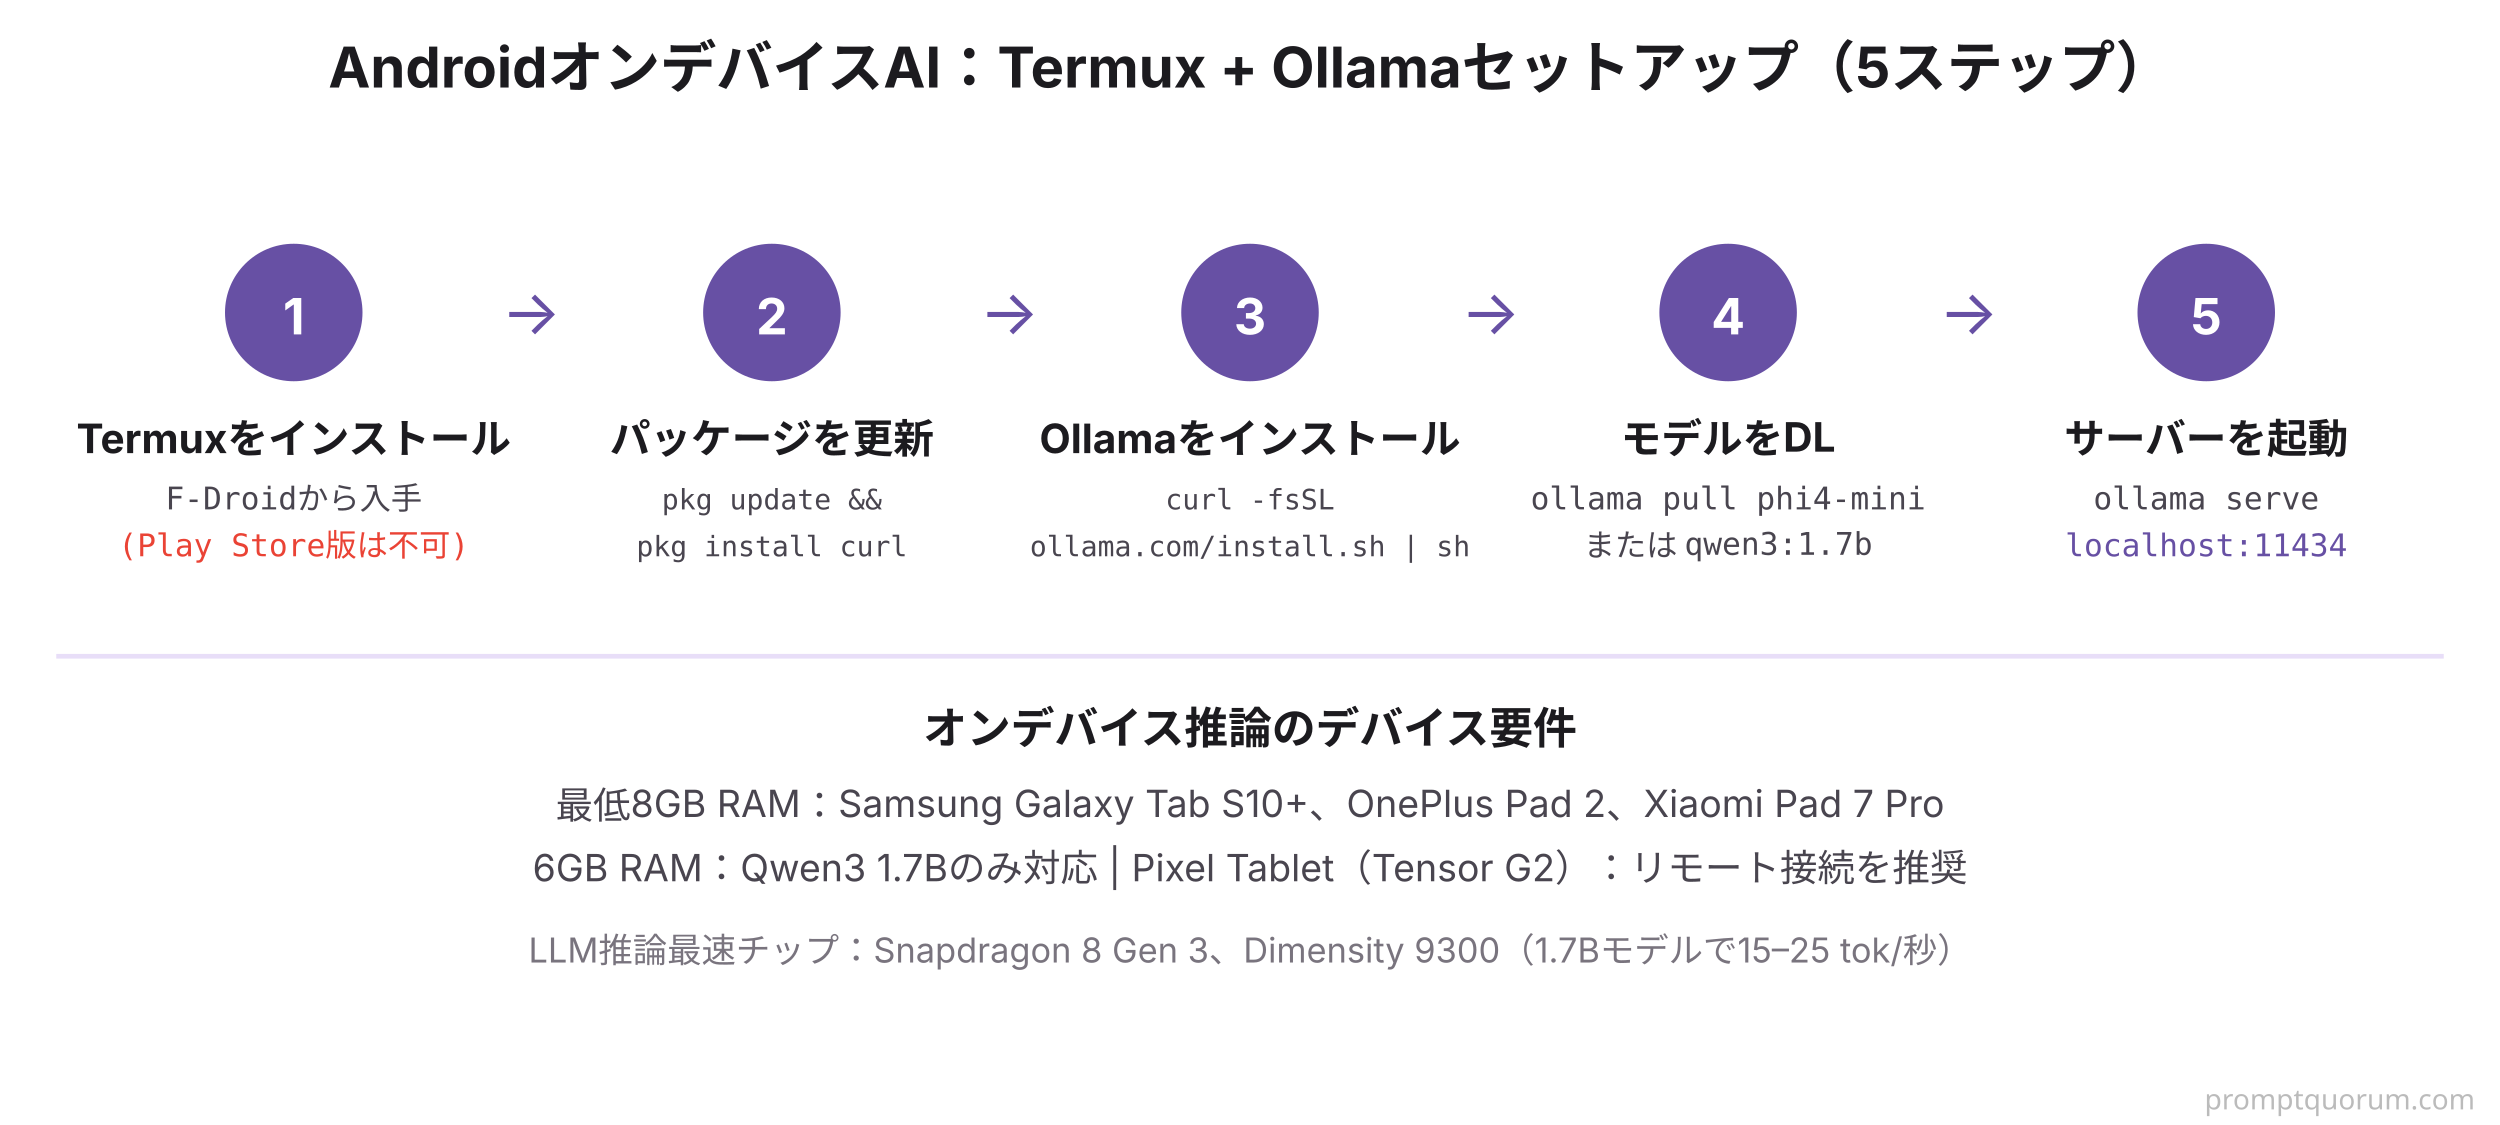
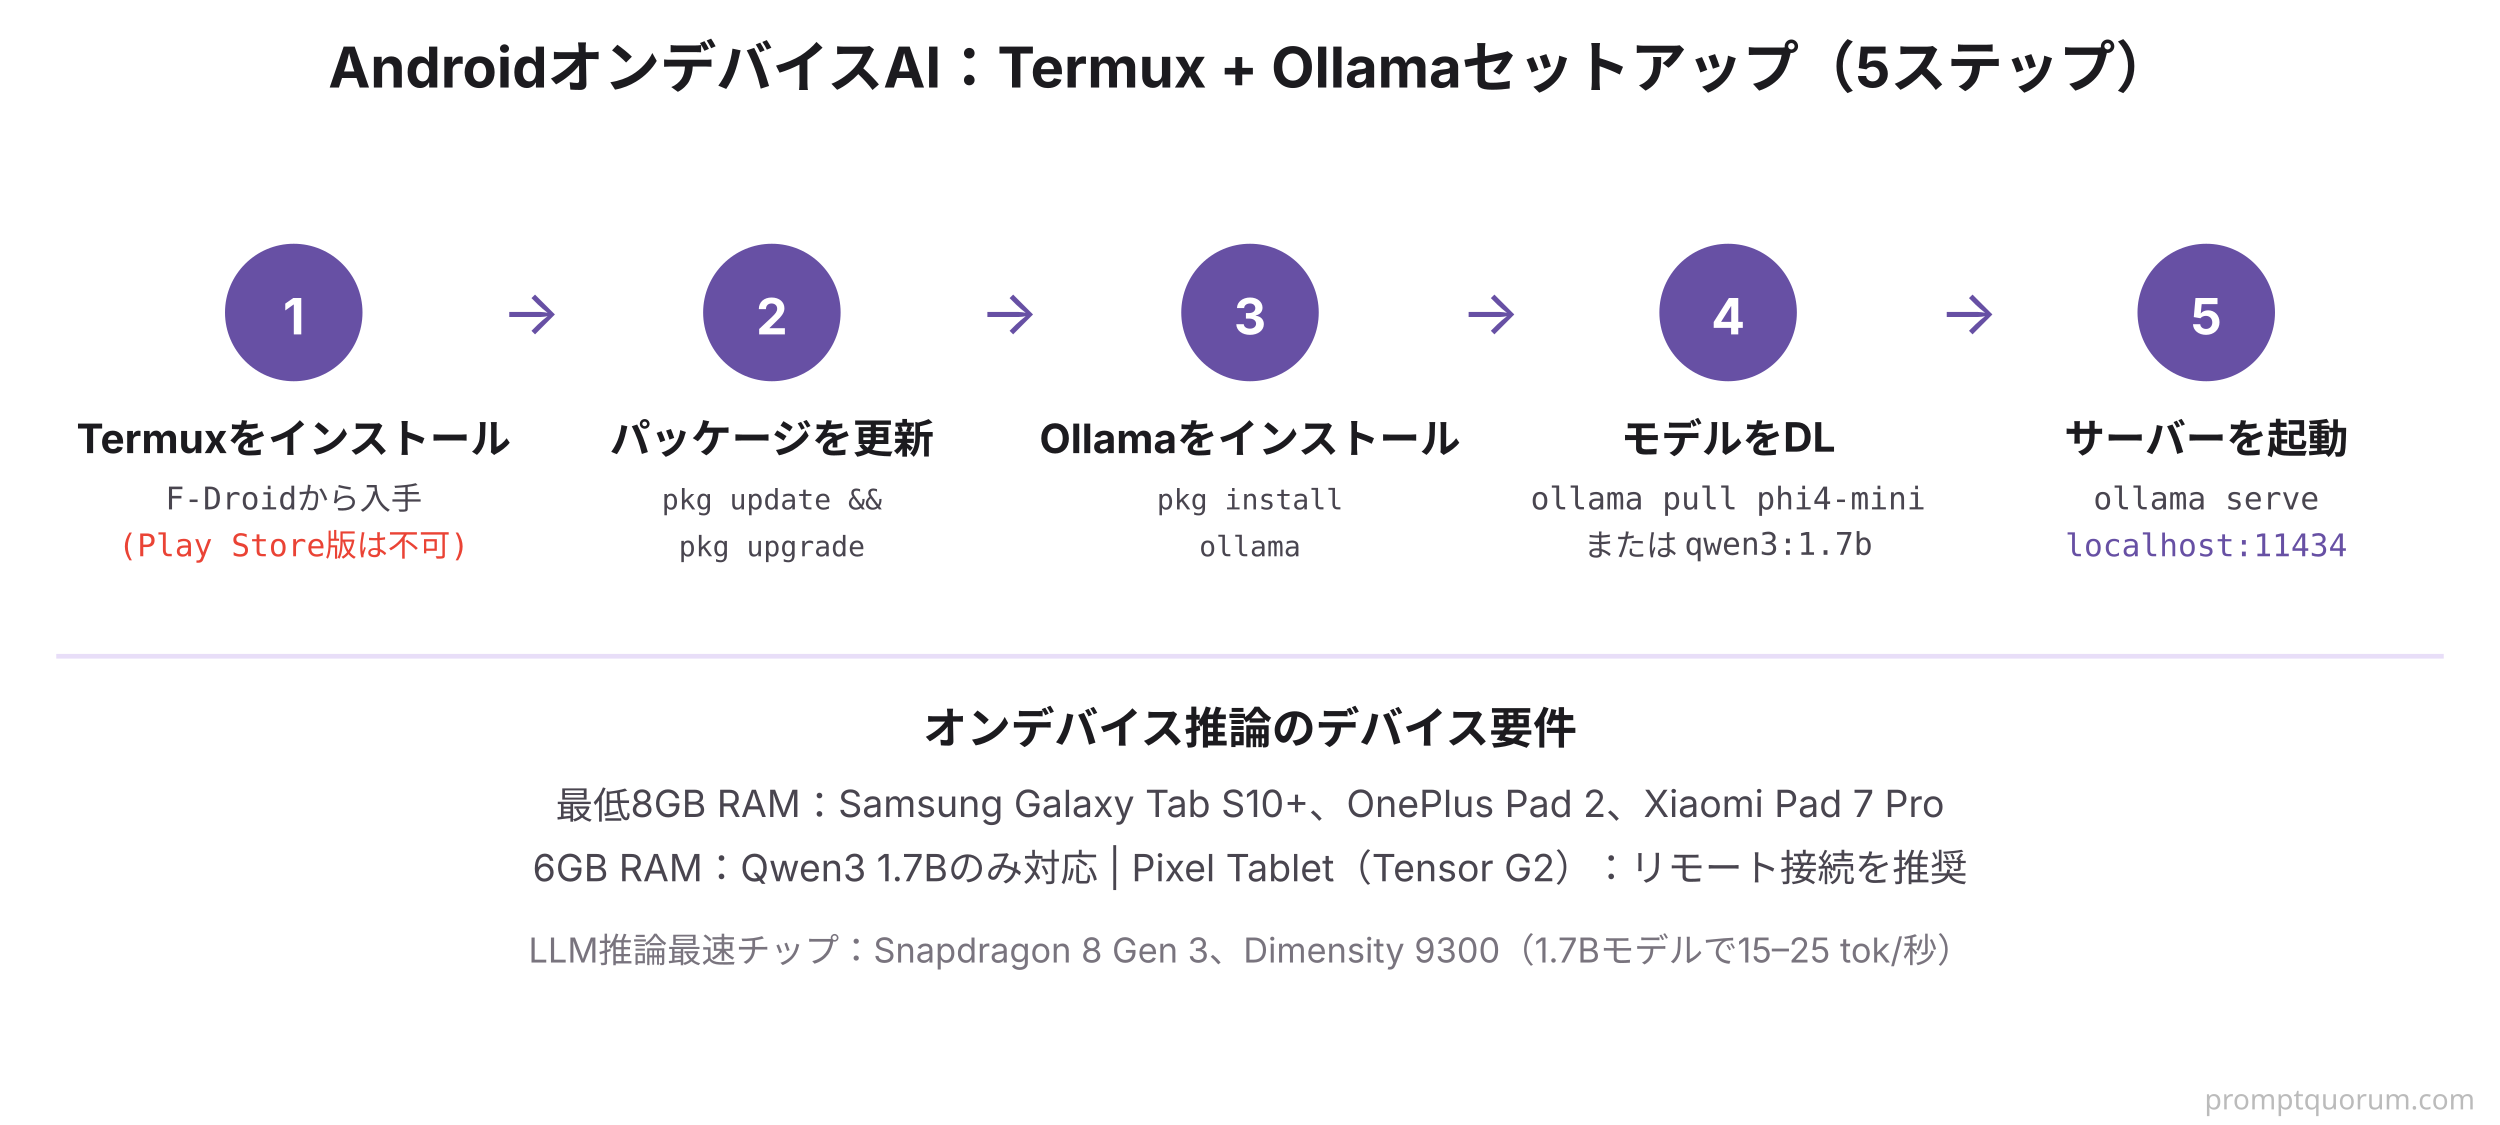
<svg xmlns="http://www.w3.org/2000/svg" viewBox="0 0 800 360" font-family="system-ui, -apple-system, sans-serif">
  <rect width="800" height="360" fill="#FFFFFF" />
  <text x="400" y="28" font-size="18" font-weight="700" fill="#1C1B1F" text-anchor="middle">AndroidオンデバイスAI：Termux + Ollamaセットアップ（5ステップ）</text>
  <circle cx="94" cy="100" r="22" fill="#6750A4" />
  <text x="94" y="107" font-size="16" font-weight="700" fill="#FFFFFF" text-anchor="middle">1</text>
  <text x="94" y="145" font-size="13" font-weight="700" fill="#1C1B1F" text-anchor="middle">Termuxをインストール</text>
  <text x="94" y="163" font-family="'SF Mono', Monaco, monospace" font-size="10" fill="#49454F" text-anchor="middle">F-Droidから入手</text>
  <text x="94" y="178" font-family="'SF Mono', Monaco, monospace" font-size="10" fill="#EA4335" text-anchor="middle">(Play Store版は不可)</text>
  <text x="170" y="107" font-size="20" fill="#6750A4" text-anchor="middle">→</text>
  <circle cx="247" cy="100" r="22" fill="#6750A4" />
  <text x="247" y="107" font-size="16" font-weight="700" fill="#FFFFFF" text-anchor="middle">2</text>
  <text x="247" y="145" font-size="13" font-weight="700" fill="#1C1B1F" text-anchor="middle">パッケージを更新</text>
  <text x="247" y="163" font-family="'SF Mono', Monaco, monospace" font-size="9" fill="#49454F" text-anchor="middle">pkg update &amp;&amp;</text>
-   <text x="247" y="178" font-family="'SF Mono', Monaco, monospace" font-size="9" fill="#49454F" text-anchor="middle">pkg install curl</text>
+   <text x="247" y="178" font-family="'SF Mono', Monaco, monospace" font-size="9" fill="#49454F" text-anchor="middle">pkg upgrade</text>
  <text x="323" y="107" font-size="20" fill="#6750A4" text-anchor="middle">→</text>
  <circle cx="400" cy="100" r="22" fill="#6750A4" />
  <text x="400" y="107" font-size="16" font-weight="700" fill="#FFFFFF" text-anchor="middle">3</text>
  <text x="400" y="145" font-size="13" font-weight="700" fill="#1C1B1F" text-anchor="middle">Ollamaをインストール</text>
-   <text x="400" y="163" font-family="'SF Mono', Monaco, monospace" font-size="9" fill="#49454F" text-anchor="middle">curl -fsSL</text>
-   <text x="400" y="178" font-family="'SF Mono', Monaco, monospace" font-size="9" fill="#49454F" text-anchor="middle">ollama.com/install.sh | sh</text>
+   <text x="400" y="163" font-family="'SF Mono', Monaco, monospace" font-size="9" fill="#49454F" text-anchor="middle">pkg install</text>
+   <text x="400" y="178" font-family="'SF Mono', Monaco, monospace" font-size="9" fill="#49454F" text-anchor="middle">ollama</text>
  <text x="477" y="107" font-size="20" fill="#6750A4" text-anchor="middle">→</text>
  <circle cx="553" cy="100" r="22" fill="#6750A4" />
  <text x="553" y="107" font-size="16" font-weight="700" fill="#FFFFFF" text-anchor="middle">4</text>
  <text x="553" y="145" font-size="13" font-weight="700" fill="#1C1B1F" text-anchor="middle">モデルをDL</text>
  <text x="553" y="163" font-family="'SF Mono', Monaco, monospace" font-size="10" fill="#49454F" text-anchor="middle">ollama pull phi4-mini</text>
  <text x="553" y="178" font-family="'SF Mono', Monaco, monospace" font-size="10" fill="#49454F" text-anchor="middle">または qwen3:1.7b</text>
  <text x="630" y="107" font-size="20" fill="#6750A4" text-anchor="middle">→</text>
  <circle cx="706" cy="100" r="22" fill="#6750A4" />
  <text x="706" y="107" font-size="16" font-weight="700" fill="#FFFFFF" text-anchor="middle">5</text>
  <text x="706" y="145" font-size="13" font-weight="700" fill="#1C1B1F" text-anchor="middle">サーバーを起動</text>
  <text x="706" y="163" font-family="'SF Mono', Monaco, monospace" font-size="10" fill="#49454F" text-anchor="middle">ollama serve</text>
  <text x="706" y="178" font-family="'SF Mono', Monaco, monospace" font-size="10" fill="#6750A4" text-anchor="middle">localhost:11434</text>
  <line x1="18" y1="210" x2="782" y2="210" stroke="#E8DEF8" stroke-width="1.5" />
  <text x="400" y="238" font-size="14" font-weight="700" fill="#1C1B1F" text-anchor="middle">オンデバイス推論のデバイス要件</text>
  <text x="400" y="262" font-size="12" fill="#49454F" text-anchor="middle">最低8GB RAM：Samsung Galaxy Tab S10+、OnePlus Pad 2、Xiaomi Pad 7 Pro</text>
  <text x="400" y="282" font-size="12" fill="#49454F" text-anchor="middle">6GB RAM：Qwen3 1.7Bのみ対応   |   Pixel Tablet（Tensor G2）：リモート接続を推奨</text>
  <text x="400" y="308" font-size="11" fill="#79747E" text-anchor="middle">LLM推論最速チップ：Snapdragon 8 Gen 3、Dimensity 9300（1.7Bモデルで15–25 tok/秒）</text>
  <text x="792" y="355" font-family="system-ui,sans-serif" font-size="9" fill="#BBBBBB" text-anchor="end">promptquorum.com</text>
</svg>
